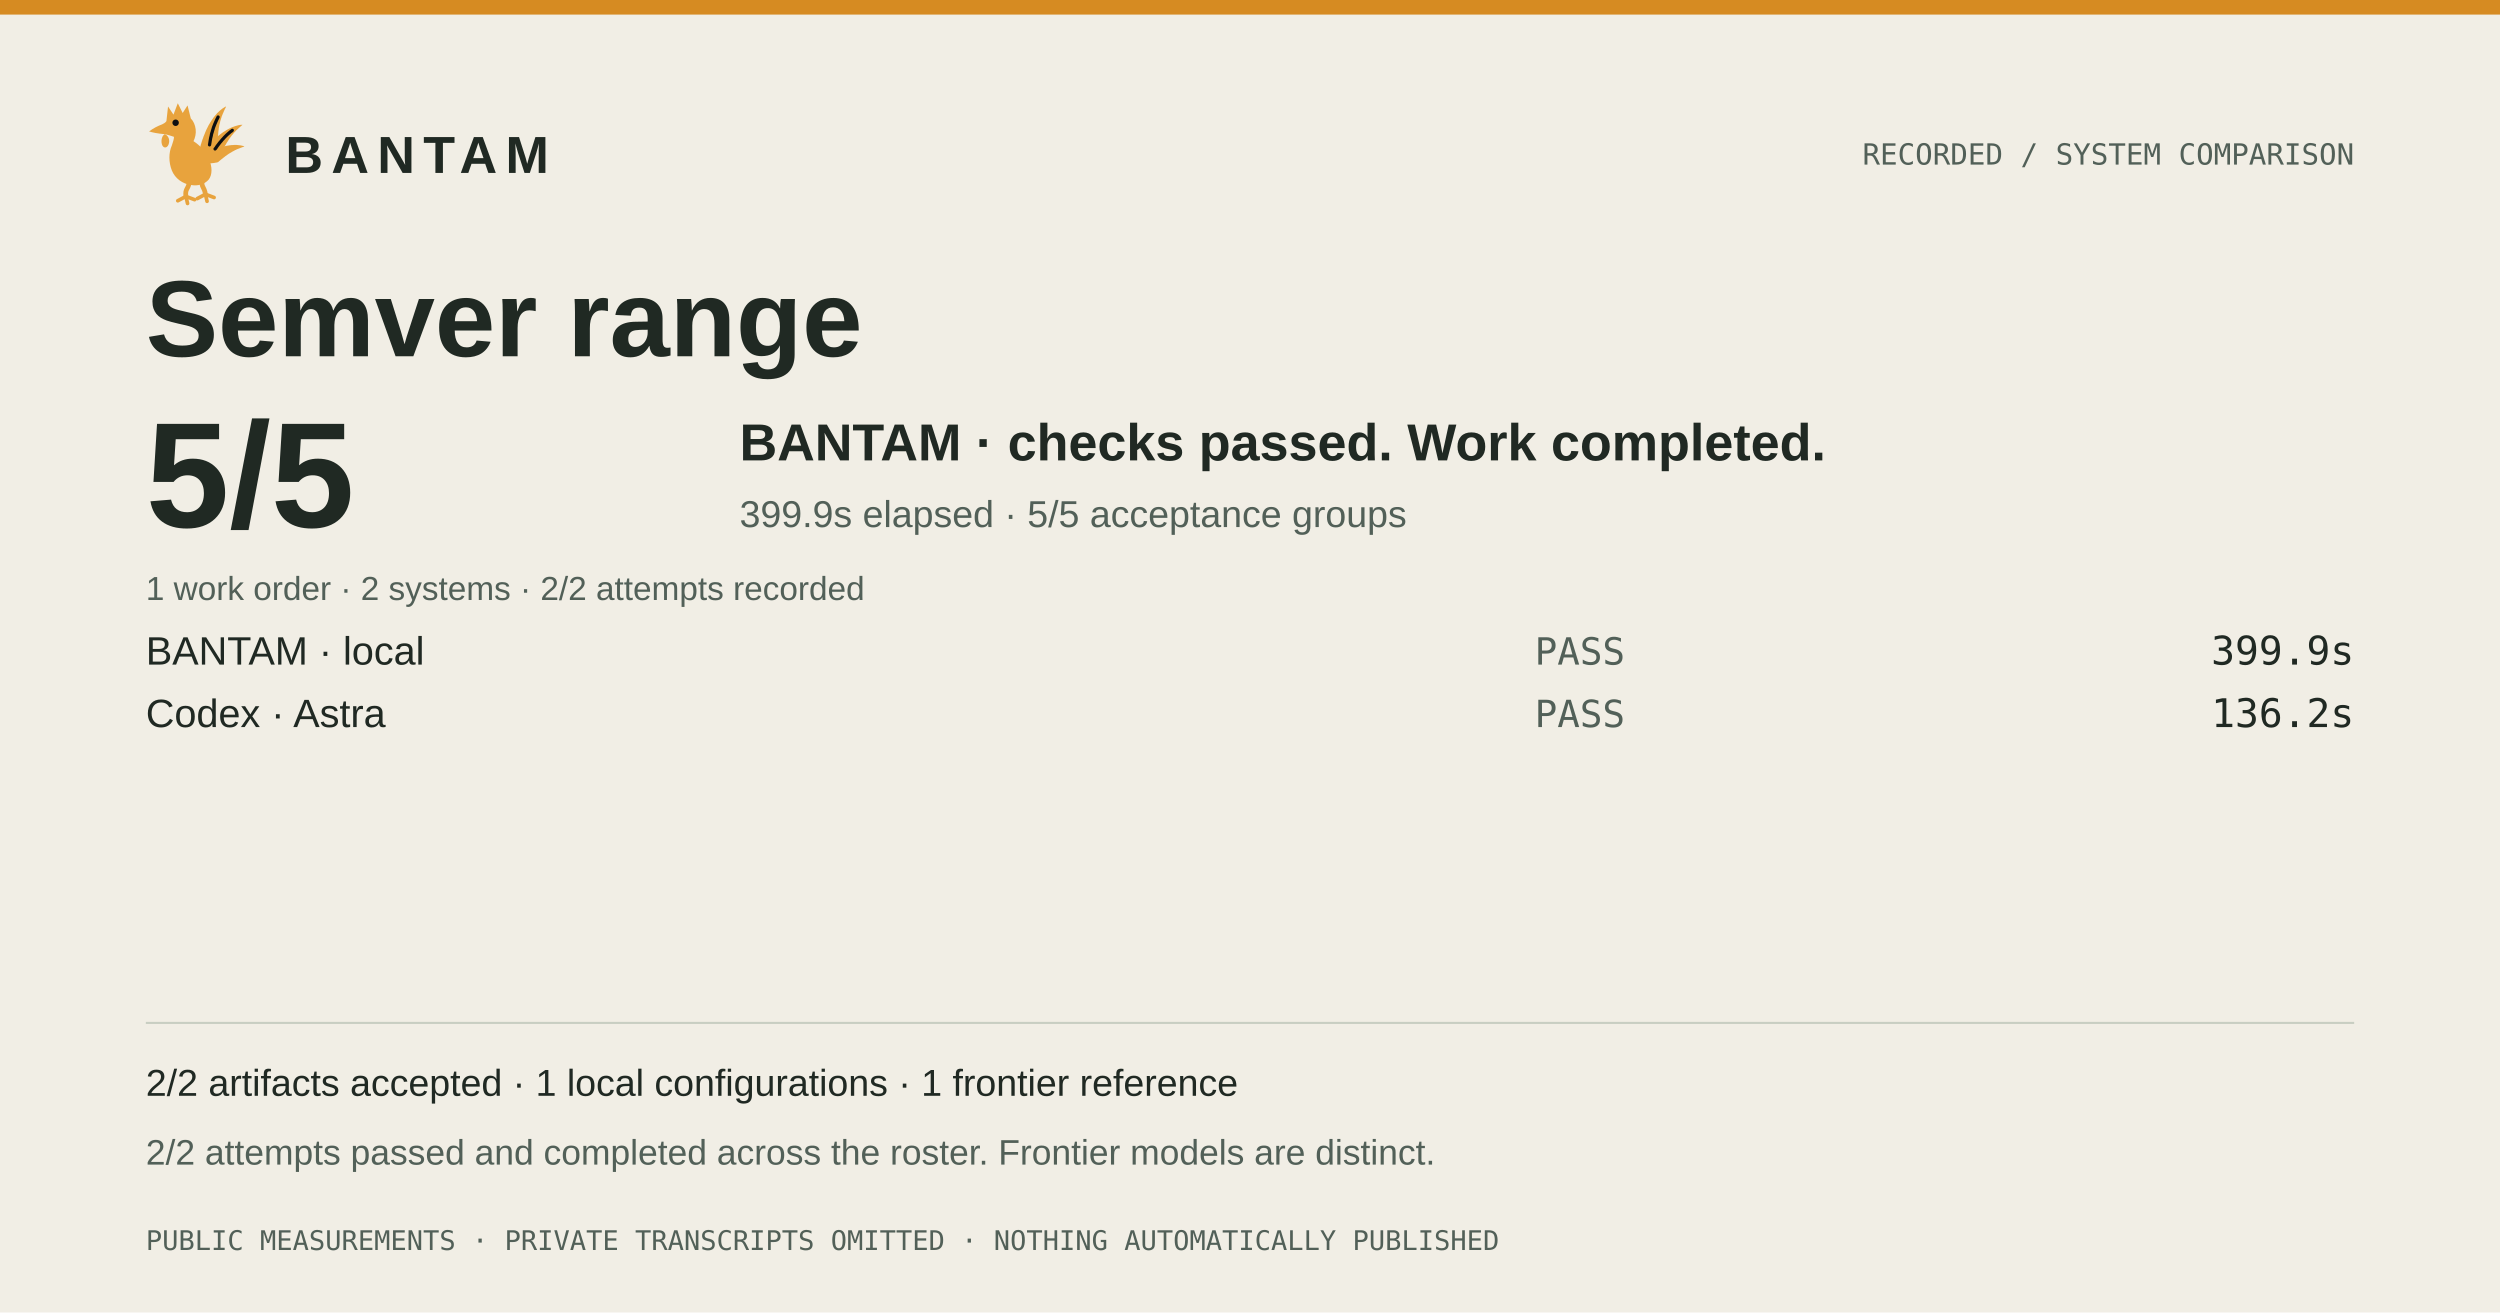
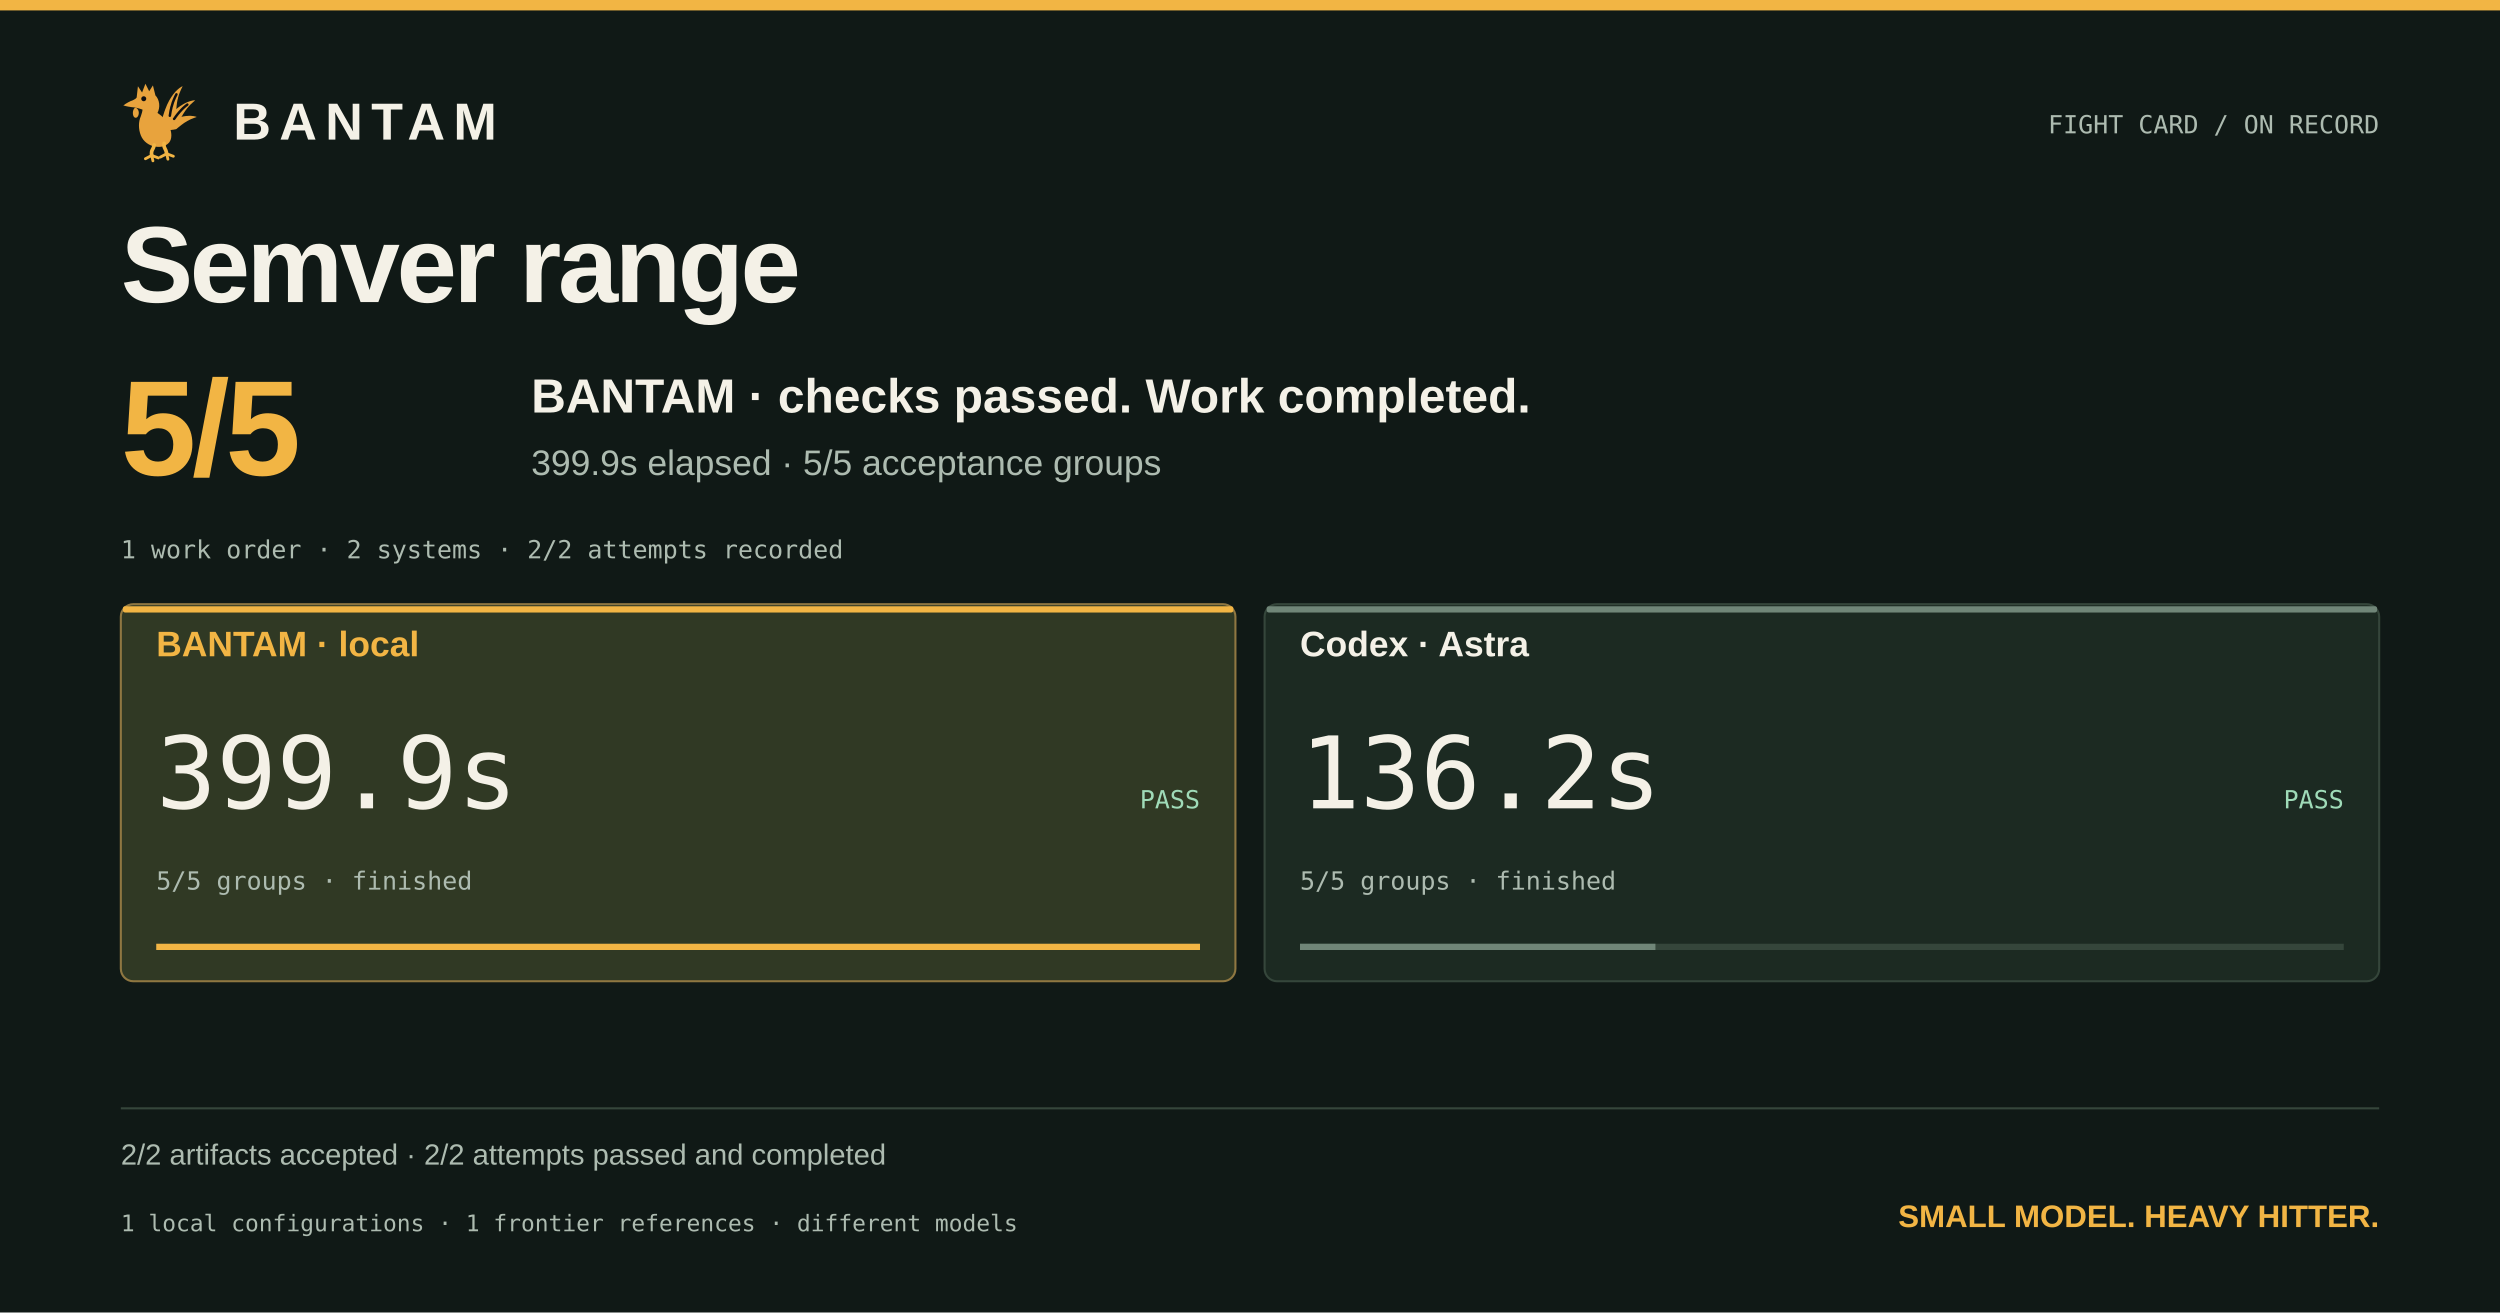
- <svg xmlns="http://www.w3.org/2000/svg" width="1200" height="630" viewBox="0 0 1200 630" role="img" aria-label="BANTAM recorded system comparison">
-   <rect width="1200" height="630" fill="#f1eee5" />
-   <rect width="1200" height="7" fill="#d68b22" />
-   <svg x="70" y="48" width="52" height="52" viewBox="0 0 100 100" color="#e8a33d">
-     <g fill="#e8a33d">
-       <path d="M61.0 56.4L61.7 55.3L62.4 54.1L63.1 53.0L63.7 51.8L64.3 50.7L64.9 49.5L65.5 48.4L66.1 47.3L66.5 46.1L66.5 45.0L66.4 43.8L66.4 42.6L66.4 41.4L66.4 40.2L66.4 39.1L66.4 37.9L66.5 36.7L66.5 35.6L66.5 34.4L66.6 33.3L66.7 32.1L66.8 31.0L66.9 29.8L67.0 28.7L67.2 27.5L67.3 26.4L67.5 25.2L67.7 24.1L67.9 22.9L68.2 21.8L68.5 20.7L68.7 19.5L69.1 18.4L69.4 17.3L69.8 16.1L70.1 15.0L70.6 13.9L71.0 12.8L71.5 11.7L72.0 10.5L72.5 9.4L73.0 8.3L73.6 7.2L74.1 5.9L74.1 5.9L72.9 6.5L71.8 7.2L70.7 7.9L69.7 8.7L68.7 9.5L67.7 10.4L66.8 11.3L65.8 12.2L65.0 13.2L64.1 14.2L63.3 15.2L62.4 16.3L61.7 17.4L60.9 18.5L60.2 19.6L59.5 20.7L58.8 21.9L58.1 23.0L57.5 24.2L56.9 25.4L56.3 26.6L55.7 27.8L55.2 29.0L54.7 30.2L54.2 31.5L53.7 32.7L53.2 33.9L52.8 35.2L52.3 36.4L51.9 37.7L51.5 38.9L51.1 40.2L50.7 41.4L50.4 42.7L50.0 43.9L50.1 45.2L50.4 46.5L50.6 47.8L51.0 49.1L51.3 50.4L51.7 51.7L52.1 53.0L52.6 54.3L53.0 55.6Z" />
-       <path d="M60.1 57.9L61.1 57.3L62.1 56.7L63.1 56.0L64.0 55.4L64.9 54.7L65.9 54.1L66.8 53.4L67.6 52.8L68.4 52.0L68.8 51.1L69.2 50.1L69.7 49.2L70.1 48.3L70.5 47.4L71.0 46.4L71.4 45.5L71.9 44.6L72.4 43.7L72.8 42.8L73.3 41.9L73.8 41.1L74.3 40.2L74.8 39.3L75.4 38.5L75.9 37.6L76.5 36.8L77.0 35.9L77.6 35.1L78.2 34.3L78.8 33.5L79.4 32.6L80.1 31.9L80.7 31.1L81.4 30.3L82.1 29.5L82.8 28.8L83.5 28.0L84.3 27.3L85.1 26.6L85.8 25.9L86.7 25.1L87.5 24.4L88.3 23.7L89.2 22.9L89.2 22.9L88.0 22.9L86.9 23.0L85.8 23.2L84.7 23.5L83.6 23.8L82.5 24.1L81.4 24.5L80.3 24.9L79.3 25.3L78.2 25.8L77.2 26.3L76.2 26.8L75.1 27.4L74.1 28.0L73.2 28.6L72.2 29.2L71.2 29.8L70.3 30.5L69.3 31.2L68.4 31.9L67.5 32.6L66.6 33.3L65.7 34.1L64.8 34.8L64.0 35.6L63.1 36.4L62.3 37.2L61.4 38.0L60.6 38.8L59.8 39.6L59.0 40.4L58.2 41.2L57.4 42.1L56.7 42.9L55.9 43.7L55.5 44.8L55.2 45.9L55.0 47.1L54.7 48.2L54.5 49.4L54.3 50.5L54.2 51.7L54.1 52.9L53.9 54.1Z" />
-       <path d="M58.6 58.5L59.5 58.5L60.5 58.4L61.4 58.3L62.3 58.2L63.2 58.1L64.1 57.9L65.0 57.8L65.8 57.6L66.6 57.4L67.2 56.9L67.9 56.3L68.5 55.8L69.1 55.3L69.7 54.8L70.4 54.3L71.0 53.8L71.6 53.3L72.3 52.8L72.9 52.3L73.5 51.8L74.2 51.4L74.8 50.9L75.5 50.4L76.1 50.0L76.8 49.5L77.5 49.1L78.2 48.7L78.9 48.3L79.5 47.9L80.2 47.5L81.0 47.1L81.7 46.7L82.4 46.3L83.1 46.0L83.9 45.6L84.6 45.3L85.4 45.0L86.2 44.7L86.9 44.4L87.7 44.1L88.5 43.8L89.3 43.5L90.2 43.2L91.0 42.9L91.0 42.9L90.2 42.5L89.3 42.3L88.4 42.1L87.6 41.9L86.7 41.8L85.8 41.7L84.9 41.6L84.0 41.5L83.1 41.5L82.2 41.5L81.3 41.5L80.4 41.6L79.5 41.6L78.6 41.7L77.7 41.8L76.8 41.9L75.9 42.1L75.0 42.2L74.1 42.4L73.2 42.6L72.3 42.8L71.4 43.0L70.5 43.2L69.6 43.5L68.8 43.7L67.9 44.0L67.0 44.2L66.2 44.5L65.3 44.8L64.5 45.1L63.6 45.4L62.8 45.7L61.9 46.0L61.1 46.3L60.3 46.7L59.6 47.3L59.0 48.0L58.5 48.7L57.9 49.5L57.4 50.2L56.9 51.0L56.4 51.8L55.9 52.6L55.4 53.5Z" />
-       <path d="M58.8 41.4L59.0 40.2L59.2 39.0L59.4 37.7L59.6 36.5L59.8 35.3L60.1 34.1L60.4 32.9L60.6 31.7L60.9 30.6L61.3 29.4L61.6 28.2L62.0 27.0L62.3 25.9L62.7 24.7L63.2 23.5L63.6 22.4L64.1 21.3L64.6 20.1L65.1 19.0L65.6 17.9L66.2 16.8L66.7 15.7" stroke="#0d0f12" stroke-width="3.0" fill="none" stroke-linecap="round" />
-       <path d="M63.9 45.2L64.6 44.4L65.2 43.5L65.8 42.6L66.4 41.8L67.1 40.9L67.7 40.1L68.4 39.2L69.1 38.4L69.8 37.6L70.4 36.8L71.2 36.0L71.9 35.2L72.6 34.4L73.4 33.6L74.1 32.9L74.9 32.1L75.7 31.4L76.5 30.7L77.3 30.0L78.1 29.3L79.0 28.7L79.8 28.0" stroke="#0d0f12" stroke-width="3.0" fill="none" stroke-linecap="round" />
-       <path d="M3 29C7 26 11 24 15 22.5C16.5 21.8 18 21 19 19.5L20.5 6L25.5 13.5L29.5 3L34 12L38.5 5L41.5 17C44 19.5 45.5 23 46 27C46.5 31 45.5 35 44 38C50 42 55 47 58 54C61.5 61.5 61.5 69 58 73.5C54 78 48 79.5 42 78.5C34 77.5 27 72.5 24 65C21 57.5 21 48.5 24 42C25 39 26 36 26 34C23 33 20 32 17 31.5C11 31 6 30 3 29Z" />
-       <path d="M17.5 31.5C21 33 22.5 37 21 41C19.5 45 15.8 44.6 14.8 40.8C13.8 37 15 32.8 17.5 31.5Z" />
-       <path d="M40 76.5C39 82.5 36 82 37 89" stroke="currentColor" stroke-width="4.4" stroke-linecap="round" fill="none" />
-       <path d="M29.5 93L37 89L45 92M37 89L38.5 95.5" stroke="currentColor" stroke-width="3.4" stroke-linecap="round" stroke-linejoin="round" fill="none" />
-       <path d="M52 74.5C51 80.5 54 80 55 87" stroke="currentColor" stroke-width="4.4" stroke-linecap="round" fill="none" />
-       <path d="M47.5 91L55 87L63 90M55 87L56.5 93.5" stroke="currentColor" stroke-width="3.4" stroke-linecap="round" stroke-linejoin="round" fill="none" />
-       <circle cx="27.5" cy="21" r="3" fill="#0d0f12" />
+ <svg xmlns="http://www.w3.org/2000/svg" width="1200" height="630" viewBox="0 0 1200 630" role="img" aria-label="Semver range · BANTAM recorded comparison">
+   <g font-family="Arial,Helvetica,sans-serif">
+     <rect width="1200" height="630" fill="#101916" />
+     <rect width="1200" height="5" fill="#f2b544" />
+     <svg x="58" y="35" width="40" height="48" viewBox="0 0 100 100" color="#f2b544">
+       <g fill="#e8a33d">
+         <path d="M61.0 56.4L61.7 55.3L62.4 54.1L63.1 53.0L63.7 51.8L64.3 50.7L64.9 49.5L65.5 48.4L66.1 47.3L66.5 46.1L66.5 45.0L66.4 43.8L66.4 42.6L66.4 41.4L66.4 40.2L66.4 39.1L66.4 37.9L66.5 36.7L66.5 35.6L66.5 34.4L66.6 33.3L66.7 32.1L66.8 31.0L66.9 29.8L67.0 28.7L67.2 27.5L67.3 26.4L67.5 25.2L67.7 24.1L67.9 22.9L68.2 21.8L68.5 20.7L68.7 19.5L69.1 18.4L69.4 17.3L69.8 16.1L70.1 15.0L70.6 13.9L71.0 12.8L71.5 11.7L72.0 10.5L72.5 9.4L73.0 8.3L73.6 7.2L74.1 5.9L74.1 5.9L72.9 6.5L71.8 7.2L70.7 7.9L69.7 8.7L68.7 9.5L67.7 10.4L66.8 11.3L65.8 12.2L65.0 13.2L64.1 14.2L63.3 15.2L62.4 16.3L61.7 17.4L60.9 18.5L60.2 19.6L59.5 20.7L58.8 21.9L58.1 23.0L57.5 24.2L56.9 25.4L56.3 26.6L55.7 27.8L55.2 29.0L54.7 30.2L54.2 31.5L53.7 32.7L53.2 33.9L52.8 35.2L52.3 36.4L51.9 37.7L51.5 38.9L51.1 40.2L50.7 41.4L50.4 42.7L50.0 43.9L50.1 45.2L50.4 46.5L50.6 47.8L51.0 49.1L51.3 50.4L51.7 51.7L52.1 53.0L52.6 54.3L53.0 55.6Z" />
+         <path d="M60.1 57.9L61.1 57.3L62.1 56.7L63.1 56.0L64.0 55.4L64.9 54.7L65.9 54.1L66.8 53.4L67.6 52.8L68.4 52.0L68.8 51.1L69.2 50.1L69.7 49.2L70.1 48.3L70.5 47.4L71.0 46.4L71.4 45.5L71.9 44.6L72.4 43.7L72.8 42.8L73.3 41.9L73.8 41.1L74.3 40.2L74.8 39.3L75.4 38.5L75.9 37.6L76.5 36.8L77.0 35.9L77.6 35.1L78.2 34.3L78.8 33.5L79.4 32.6L80.1 31.9L80.7 31.1L81.4 30.3L82.1 29.5L82.8 28.8L83.5 28.0L84.3 27.3L85.1 26.6L85.8 25.9L86.7 25.1L87.5 24.4L88.3 23.7L89.2 22.9L89.2 22.9L88.0 22.9L86.9 23.0L85.8 23.2L84.7 23.5L83.6 23.8L82.5 24.1L81.4 24.5L80.3 24.9L79.3 25.3L78.2 25.8L77.2 26.3L76.2 26.8L75.1 27.4L74.1 28.0L73.2 28.6L72.2 29.2L71.2 29.8L70.3 30.5L69.3 31.2L68.4 31.9L67.5 32.6L66.6 33.3L65.7 34.1L64.8 34.8L64.0 35.6L63.1 36.4L62.3 37.2L61.4 38.0L60.6 38.8L59.8 39.6L59.0 40.4L58.2 41.2L57.4 42.1L56.7 42.9L55.9 43.7L55.5 44.8L55.2 45.9L55.0 47.1L54.7 48.2L54.5 49.4L54.3 50.5L54.2 51.7L54.1 52.9L53.9 54.1Z" />
+         <path d="M58.6 58.5L59.5 58.5L60.5 58.4L61.4 58.3L62.3 58.2L63.2 58.1L64.1 57.9L65.0 57.8L65.8 57.6L66.6 57.4L67.2 56.9L67.9 56.3L68.5 55.8L69.1 55.3L69.7 54.8L70.4 54.3L71.0 53.8L71.6 53.3L72.3 52.8L72.9 52.3L73.5 51.8L74.2 51.4L74.8 50.9L75.5 50.4L76.1 50.0L76.8 49.5L77.5 49.1L78.2 48.7L78.9 48.3L79.5 47.9L80.2 47.5L81.0 47.1L81.7 46.7L82.4 46.3L83.1 46.0L83.9 45.6L84.6 45.3L85.4 45.0L86.2 44.7L86.9 44.4L87.7 44.1L88.5 43.8L89.3 43.5L90.2 43.2L91.0 42.9L91.0 42.9L90.2 42.5L89.3 42.3L88.4 42.1L87.6 41.9L86.7 41.8L85.8 41.7L84.9 41.6L84.0 41.5L83.1 41.5L82.2 41.5L81.3 41.5L80.4 41.6L79.5 41.6L78.6 41.7L77.7 41.8L76.8 41.9L75.9 42.1L75.0 42.2L74.1 42.4L73.2 42.6L72.3 42.8L71.4 43.0L70.5 43.2L69.6 43.5L68.8 43.7L67.9 44.0L67.0 44.2L66.2 44.5L65.3 44.8L64.5 45.1L63.6 45.4L62.8 45.7L61.9 46.0L61.1 46.3L60.3 46.7L59.6 47.3L59.0 48.0L58.5 48.7L57.9 49.5L57.4 50.2L56.9 51.0L56.4 51.8L55.9 52.6L55.4 53.5Z" />
+         <path d="M58.8 41.4L59.0 40.2L59.2 39.0L59.4 37.7L59.6 36.5L59.8 35.3L60.1 34.1L60.4 32.9L60.6 31.7L60.9 30.6L61.3 29.4L61.6 28.2L62.0 27.0L62.3 25.9L62.7 24.7L63.2 23.5L63.6 22.4L64.1 21.3L64.6 20.1L65.1 19.0L65.6 17.9L66.2 16.8L66.7 15.7" stroke="#0d0f12" stroke-width="3.0" fill="none" stroke-linecap="round" />
+         <path d="M63.9 45.2L64.6 44.4L65.2 43.5L65.8 42.6L66.4 41.8L67.1 40.9L67.7 40.1L68.4 39.2L69.1 38.4L69.8 37.6L70.4 36.8L71.2 36.0L71.9 35.2L72.6 34.4L73.4 33.6L74.1 32.9L74.9 32.1L75.7 31.4L76.5 30.7L77.3 30.0L78.1 29.3L79.0 28.7L79.8 28.0" stroke="#0d0f12" stroke-width="3.0" fill="none" stroke-linecap="round" />
+         <path d="M3 29C7 26 11 24 15 22.5C16.5 21.8 18 21 19 19.5L20.5 6L25.5 13.5L29.5 3L34 12L38.5 5L41.5 17C44 19.5 45.5 23 46 27C46.5 31 45.5 35 44 38C50 42 55 47 58 54C61.5 61.5 61.5 69 58 73.5C54 78 48 79.5 42 78.5C34 77.5 27 72.5 24 65C21 57.5 21 48.5 24 42C25 39 26 36 26 34C23 33 20 32 17 31.5C11 31 6 30 3 29Z" />
+         <path d="M17.5 31.5C21 33 22.5 37 21 41C19.5 45 15.8 44.6 14.8 40.8C13.8 37 15 32.8 17.5 31.5Z" />
+         <path d="M40 76.5C39 82.5 36 82 37 89" stroke="currentColor" stroke-width="4.4" stroke-linecap="round" fill="none" />
+         <path d="M29.5 93L37 89L45 92M37 89L38.5 95.5" stroke="currentColor" stroke-width="3.4" stroke-linecap="round" stroke-linejoin="round" fill="none" />
+         <path d="M52 74.5C51 80.5 54 80 55 87" stroke="currentColor" stroke-width="4.4" stroke-linecap="round" fill="none" />
+         <path d="M47.5 91L55 87L63 90M55 87L56.5 93.5" stroke="currentColor" stroke-width="3.4" stroke-linecap="round" stroke-linejoin="round" fill="none" />
+         <circle cx="27.5" cy="21" r="3" fill="#0d0f12" />
+       </g>
+     </svg>
+     <text x="112" y="67" fill="#f4f1e7" font-size="25" font-weight="700" letter-spacing="4">BANTAM</text>
+     <text x="1142" y="64" text-anchor="end" fill="#adbbb0" font-family="monospace" font-size="12">FIGHT CARD / ON RECORD</text>
+     <text x="58" y="145" fill="#f4f1e7" font-size="52" font-weight="700" letter-spacing="-1.6">Semver range</text>
+     <text x="58" y="228" fill="#f2b544" font-size="65" font-weight="700" letter-spacing="-2">5/5</text>
+     <text x="255" y="198" fill="#f4f1e7" font-size="23" font-weight="700">BANTAM · checks passed. Work completed.</text>
+     <text x="255" y="228" fill="#adbbb0" font-size="17">399.9s elapsed · 5/5 acceptance groups</text>
+     <text x="58" y="268" fill="#adbbb0" font-family="monospace" font-size="12">1 work order · 2 systems · 2/2 attempts recorded</text>
+     <g>
+       <rect x="58" y="290" width="535" height="181" rx="6" fill="#303924" stroke="#8f7741" />
+       <rect x="59" y="291" width="533" height="3" rx="1" fill="#f2b544" />
+       <text x="75" y="315" fill="#f2b544" font-size="17" font-weight="700">BANTAM · local</text>
+       <text x="75" y="388" fill="#f4f1e7" font-family="monospace" font-size="48">399.9s</text>
+       <text x="576" y="388" text-anchor="end" fill="#9fdbb8" font-family="monospace" font-size="12">PASS</text>
+       <rect x="75" y="453" width="501" height="3" fill="#35463b" />
+       <rect x="75" y="453" width="501" height="3" fill="#f2b544" />
+       <text x="75" y="427" fill="#adbbb0" font-family="monospace" font-size="12">5/5 groups · finished</text>
    </g>
-   </svg>
-   <text x="137" y="83" fill="#202923" font-family="Arial,sans-serif" font-size="25" font-weight="700" letter-spacing="4">BANTAM</text>
-   <text x="1130" y="79" text-anchor="end" fill="#526058" font-family="monospace" font-size="14">RECORDED / SYSTEM COMPARISON</text>
-   <text x="70" y="171" fill="#202923" font-family="Arial,sans-serif" font-size="52" font-weight="700">Semver range</text>
-   <text x="70" y="253" fill="#202923" font-family="Arial,sans-serif" font-size="72" font-weight="700">5/5</text>
-   <text x="355" y="221" fill="#202923" font-family="Arial,sans-serif" font-size="25" font-weight="700">BANTAM · checks passed. Work completed.</text>
-   <text x="355" y="253" fill="#526058" font-family="Arial,sans-serif" font-size="18">399.9s elapsed · 5/5 acceptance groups</text>
-   <text x="70" y="288" fill="#526058" font-family="Arial,sans-serif" font-size="16">1 work order · 2 systems · 2/2 attempts recorded</text>
-   <text x="70" y="319" fill="#202923" font-family="Arial,sans-serif" font-size="19">BANTAM · local</text>
-   <text x="780" y="319" text-anchor="end" fill="#526058" font-family="monospace" font-size="18">PASS</text>
-   <text x="1130" y="319" text-anchor="end" fill="#202923" font-family="monospace" font-size="19">399.9s</text>
-   <text x="70" y="349" fill="#202923" font-family="Arial,sans-serif" font-size="19">Codex · Astra</text>
-   <text x="780" y="349" text-anchor="end" fill="#526058" font-family="monospace" font-size="18">PASS</text>
-   <text x="1130" y="349" text-anchor="end" fill="#202923" font-family="monospace" font-size="19">136.2s</text>
-   <line x1="70" y1="491" x2="1130" y2="491" stroke="#c8cec2" />
-   <text x="70" y="526" fill="#202923" font-family="Arial,sans-serif" font-size="18">2/2 artifacts accepted · 1 local configurations · 1 frontier reference</text>
-   <text x="70" y="559" fill="#526058" font-family="Arial,sans-serif" font-size="17">2/2 attempts passed and completed across the roster. Frontier models are distinct.</text>
-   <text x="70" y="600" fill="#526058" font-family="monospace" font-size="13">PUBLIC MEASUREMENTS · PRIVATE TRANSCRIPTS OMITTED · NOTHING AUTOMATICALLY PUBLISHED</text>
+     <g>
+       <rect x="607" y="290" width="535" height="181" rx="6" fill="#1c2a22" stroke="#35463b" />
+       <rect x="608" y="291" width="533" height="3" rx="1" fill="#708678" />
+       <text x="624" y="315" fill="#f4f1e7" font-size="17" font-weight="700">Codex · Astra</text>
+       <text x="624" y="388" fill="#f4f1e7" font-family="monospace" font-size="48">136.2s</text>
+       <text x="1125" y="388" text-anchor="end" fill="#9fdbb8" font-family="monospace" font-size="12">PASS</text>
+       <rect x="624" y="453" width="501" height="3" fill="#35463b" />
+       <rect x="624" y="453" width="170.598" height="3" fill="#708678" />
+       <text x="624" y="427" fill="#adbbb0" font-family="monospace" font-size="12">5/5 groups · finished</text>
+     </g>
+     <line x1="58" y1="532" x2="1142" y2="532" stroke="#35463b" />
+     <text x="58" y="559" fill="#adbbb0" font-size="14">2/2 artifacts accepted · 2/2 attempts passed and completed</text>
+     <text x="58" y="591" fill="#adbbb0" font-family="monospace" font-size="11">1 local configurations · 1 frontier references · different models</text>
+     <text x="1142" y="589" text-anchor="end" fill="#f2b544" font-size="15" font-weight="700">SMALL MODEL. HEAVY HITTER.</text>
+   </g>
</svg>
